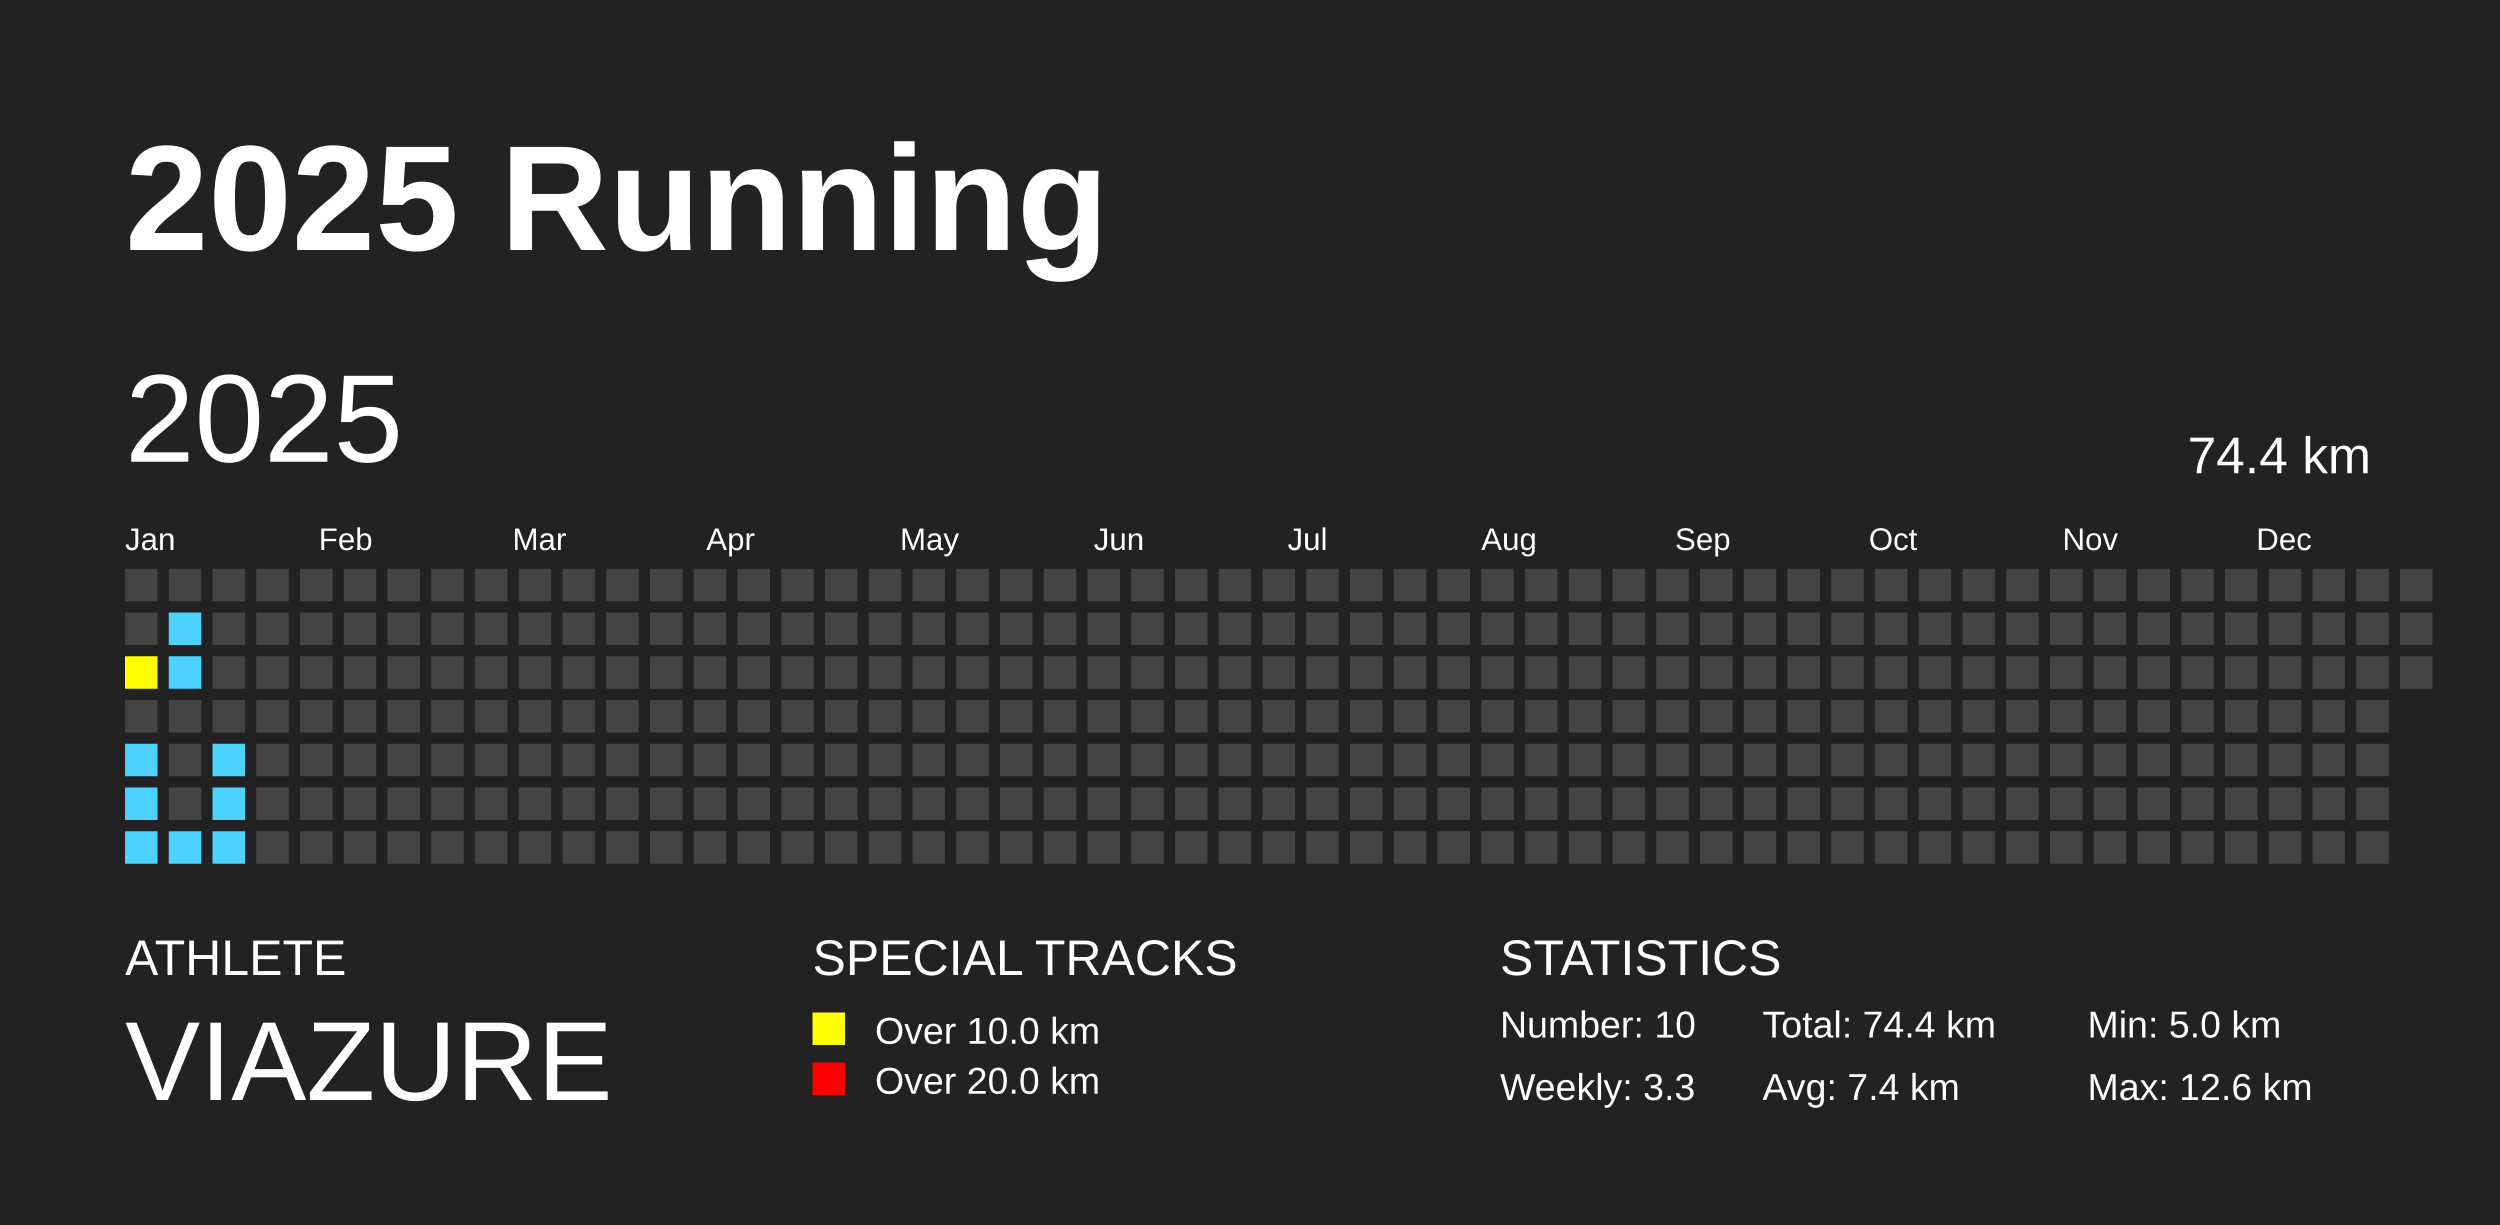
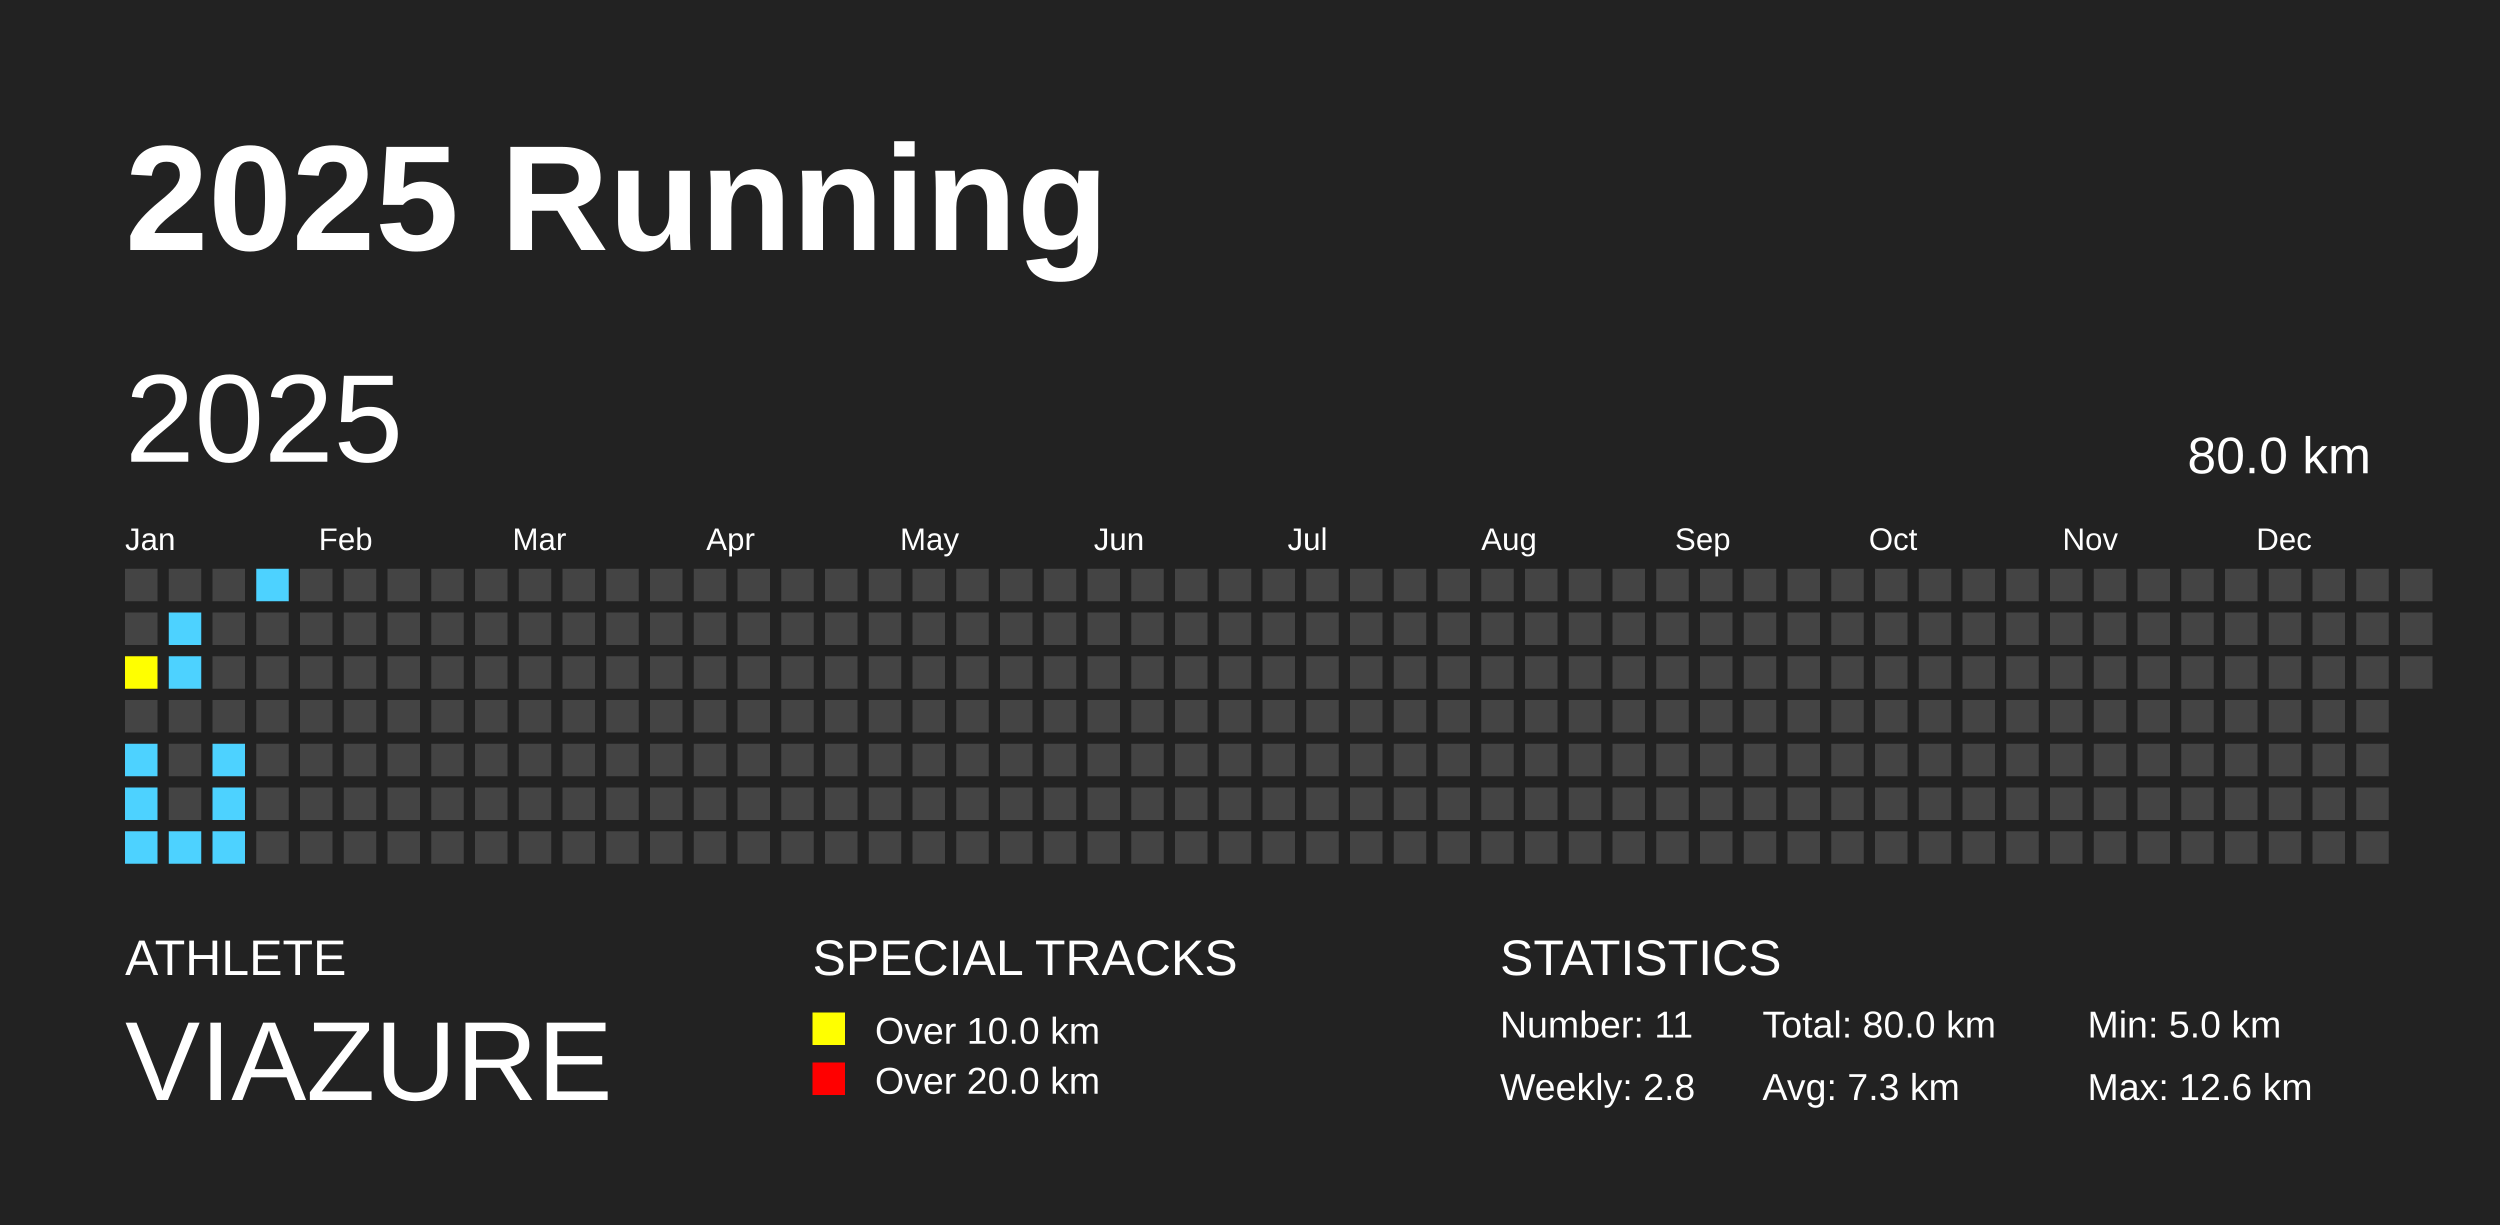
<svg xmlns="http://www.w3.org/2000/svg" baseProfile="full" height="98mm" version="1.1" viewBox="0,0,200,98" width="200mm">
  <defs />
  <rect fill="#222222" height="98" width="200" x="0" y="0" />
  <text fill="#FFFFFF" style="font-size:12px; font-family:Arial; font-weight:bold;" x="10" y="20">2025 Running</text>
  <text fill="#FFFFFF" style="font-size:4px; font-family:Arial" x="10" y="78">ATHLETE</text>
  <text fill="#FFFFFF" style="font-size:9px; font-family:Arial" x="10" y="88">VIAZURE</text>
  <text fill="#FFFFFF" style="font-size:4px; font-family:Arial" x="65" y="78">SPECIAL TRACKS</text>
  <rect fill="yellow" height="2.6" width="2.6" x="65" y="81" />
  <text fill="#FFFFFF" style="font-size:3px; font-family:Arial" x="70" y="83.5">Over 10.0 km</text>
  <rect fill="red" height="2.6" width="2.6" x="65" y="85" />
  <text fill="#FFFFFF" style="font-size:3px; font-family:Arial" x="70" y="87.5">Over 20.0 km</text>
  <text fill="#FFFFFF" style="font-size:4px; font-family:Arial" x="120" y="78">STATISTICS</text>
-   <text fill="#FFFFFF" style="font-size:3px; font-family:Arial" x="120" y="83">Number: 10</text>
-   <text fill="#FFFFFF" style="font-size:3px; font-family:Arial" x="120" y="88">Weekly: 3.3</text>
-   <text fill="#FFFFFF" style="font-size:3px; font-family:Arial" x="141" y="83">Total: 74.4 km</text>
-   <text fill="#FFFFFF" style="font-size:3px; font-family:Arial" x="141" y="88">Avg: 7.4 km</text>
+   <text fill="#FFFFFF" style="font-size:3px; font-family:Arial" x="120" y="83">Number: 11</text>
+   <text fill="#FFFFFF" style="font-size:3px; font-family:Arial" x="120" y="88">Weekly: 2.8</text>
+   <text fill="#FFFFFF" style="font-size:3px; font-family:Arial" x="141" y="83">Total: 80.0 km</text>
+   <text fill="#FFFFFF" style="font-size:3px; font-family:Arial" x="141" y="88">Avg: 7.3 km</text>
  <text fill="#FFFFFF" style="font-size:3px; font-family:Arial" x="167" y="83">Min: 5.0 km</text>
  <text fill="#FFFFFF" style="font-size:3px; font-family:Arial" x="167" y="88">Max: 12.6 km</text>
  <text dominant-baseline="hanging" fill="#FFFFFF" style="font-size:10.0px; font-family:Arial;" x="10" y="30">2025</text>
-   <text dominant-baseline="hanging" fill="#FFFFFF" style="font-size:4.125px; font-family:Arial;" x="175" y="35">74.4 km</text>
+   <text dominant-baseline="hanging" fill="#FFFFFF" style="font-size:4.125px; font-family:Arial;" x="175" y="35">80.0 km</text>
  <text fill="#FFFFFF" style="font-size:2.5px; font-family:Arial" x="10.0" y="44">Jan</text>
  <text fill="#FFFFFF" style="font-size:2.5px; font-family:Arial" x="25.5" y="44">Feb</text>
  <text fill="#FFFFFF" style="font-size:2.5px; font-family:Arial" x="41.0" y="44">Mar</text>
  <text fill="#FFFFFF" style="font-size:2.5px; font-family:Arial" x="56.5" y="44">Apr</text>
  <text fill="#FFFFFF" style="font-size:2.5px; font-family:Arial" x="72.0" y="44">May</text>
  <text fill="#FFFFFF" style="font-size:2.5px; font-family:Arial" x="87.5" y="44">Jun</text>
  <text fill="#FFFFFF" style="font-size:2.5px; font-family:Arial" x="103.0" y="44">Jul</text>
  <text fill="#FFFFFF" style="font-size:2.5px; font-family:Arial" x="118.5" y="44">Aug</text>
  <text fill="#FFFFFF" style="font-size:2.5px; font-family:Arial" x="134.0" y="44">Sep</text>
  <text fill="#FFFFFF" style="font-size:2.5px; font-family:Arial" x="149.5" y="44">Oct</text>
  <text fill="#FFFFFF" style="font-size:2.5px; font-family:Arial" x="165.0" y="44">Nov</text>
  <text fill="#FFFFFF" style="font-size:2.5px; font-family:Arial" x="180.5" y="44">Dec</text>
  <rect fill="#444444" height="2.6" width="2.6" x="10.0" y="45.5" />
  <rect fill="#444444" height="2.6" width="2.6" x="10.0" y="49.0" />
  <rect fill="yellow" height="2.6" width="2.6" x="10.0" y="52.5" />
  <rect fill="#444444" height="2.6" width="2.6" x="10.0" y="56.0" />
  <rect fill="#4DD2FF" height="2.6" width="2.6" x="10.0" y="59.5" />
  <rect fill="#4DD2FF" height="2.6" width="2.6" x="10.0" y="63.0" />
  <rect fill="#4DD2FF" height="2.6" width="2.6" x="10.0" y="66.5" />
  <rect fill="#444444" height="2.6" width="2.6" x="13.5" y="45.5" />
  <rect fill="#4DD2FF" height="2.6" width="2.6" x="13.5" y="49.0" />
  <rect fill="#4DD2FF" height="2.6" width="2.6" x="13.5" y="52.5" />
  <rect fill="#444444" height="2.6" width="2.6" x="13.5" y="56.0" />
  <rect fill="#444444" height="2.6" width="2.6" x="13.5" y="59.5" />
  <rect fill="#444444" height="2.6" width="2.6" x="13.5" y="63.0" />
  <rect fill="#4DD2FF" height="2.6" width="2.6" x="13.5" y="66.5" />
  <rect fill="#444444" height="2.6" width="2.6" x="17.0" y="45.5" />
  <rect fill="#444444" height="2.6" width="2.6" x="17.0" y="49.0" />
  <rect fill="#444444" height="2.6" width="2.6" x="17.0" y="52.5" />
  <rect fill="#444444" height="2.6" width="2.6" x="17.0" y="56.0" />
  <rect fill="#4DD2FF" height="2.6" width="2.6" x="17.0" y="59.5" />
  <rect fill="#4DD2FF" height="2.6" width="2.6" x="17.0" y="63.0" />
  <rect fill="#4DD2FF" height="2.6" width="2.6" x="17.0" y="66.5" />
-   <rect fill="#444444" height="2.6" width="2.6" x="20.5" y="45.5" />
+   <rect fill="#4DD2FF" height="2.6" width="2.6" x="20.5" y="45.5" />
  <rect fill="#444444" height="2.6" width="2.6" x="20.5" y="49.0" />
  <rect fill="#444444" height="2.6" width="2.6" x="20.5" y="52.5" />
  <rect fill="#444444" height="2.6" width="2.6" x="20.5" y="56.0" />
  <rect fill="#444444" height="2.6" width="2.6" x="20.5" y="59.5" />
  <rect fill="#444444" height="2.6" width="2.6" x="20.5" y="63.0" />
  <rect fill="#444444" height="2.6" width="2.6" x="20.5" y="66.5" />
  <rect fill="#444444" height="2.6" width="2.6" x="24.0" y="45.5" />
  <rect fill="#444444" height="2.6" width="2.6" x="24.0" y="49.0" />
  <rect fill="#444444" height="2.6" width="2.6" x="24.0" y="52.5" />
  <rect fill="#444444" height="2.6" width="2.6" x="24.0" y="56.0" />
  <rect fill="#444444" height="2.6" width="2.6" x="24.0" y="59.5" />
  <rect fill="#444444" height="2.6" width="2.6" x="24.0" y="63.0" />
  <rect fill="#444444" height="2.6" width="2.6" x="24.0" y="66.5" />
  <rect fill="#444444" height="2.6" width="2.6" x="27.5" y="45.5" />
  <rect fill="#444444" height="2.6" width="2.6" x="27.5" y="49.0" />
  <rect fill="#444444" height="2.6" width="2.6" x="27.5" y="52.5" />
  <rect fill="#444444" height="2.6" width="2.6" x="27.5" y="56.0" />
  <rect fill="#444444" height="2.6" width="2.6" x="27.5" y="59.5" />
  <rect fill="#444444" height="2.6" width="2.6" x="27.5" y="63.0" />
  <rect fill="#444444" height="2.6" width="2.6" x="27.5" y="66.5" />
  <rect fill="#444444" height="2.6" width="2.6" x="31.0" y="45.5" />
  <rect fill="#444444" height="2.6" width="2.6" x="31.0" y="49.0" />
  <rect fill="#444444" height="2.6" width="2.6" x="31.0" y="52.5" />
  <rect fill="#444444" height="2.6" width="2.6" x="31.0" y="56.0" />
  <rect fill="#444444" height="2.6" width="2.6" x="31.0" y="59.5" />
  <rect fill="#444444" height="2.6" width="2.6" x="31.0" y="63.0" />
  <rect fill="#444444" height="2.6" width="2.6" x="31.0" y="66.5" />
  <rect fill="#444444" height="2.6" width="2.6" x="34.5" y="45.5" />
  <rect fill="#444444" height="2.6" width="2.6" x="34.5" y="49.0" />
  <rect fill="#444444" height="2.6" width="2.6" x="34.5" y="52.5" />
  <rect fill="#444444" height="2.6" width="2.6" x="34.5" y="56.0" />
  <rect fill="#444444" height="2.6" width="2.6" x="34.5" y="59.5" />
  <rect fill="#444444" height="2.6" width="2.6" x="34.5" y="63.0" />
  <rect fill="#444444" height="2.6" width="2.6" x="34.5" y="66.5" />
  <rect fill="#444444" height="2.6" width="2.6" x="38.0" y="45.5" />
  <rect fill="#444444" height="2.6" width="2.6" x="38.0" y="49.0" />
  <rect fill="#444444" height="2.6" width="2.6" x="38.0" y="52.5" />
  <rect fill="#444444" height="2.6" width="2.6" x="38.0" y="56.0" />
  <rect fill="#444444" height="2.6" width="2.6" x="38.0" y="59.5" />
  <rect fill="#444444" height="2.6" width="2.6" x="38.0" y="63.0" />
  <rect fill="#444444" height="2.6" width="2.6" x="38.0" y="66.5" />
  <rect fill="#444444" height="2.6" width="2.6" x="41.5" y="45.5" />
  <rect fill="#444444" height="2.6" width="2.6" x="41.5" y="49.0" />
  <rect fill="#444444" height="2.6" width="2.6" x="41.5" y="52.5" />
  <rect fill="#444444" height="2.6" width="2.6" x="41.5" y="56.0" />
  <rect fill="#444444" height="2.6" width="2.6" x="41.5" y="59.5" />
  <rect fill="#444444" height="2.6" width="2.6" x="41.5" y="63.0" />
  <rect fill="#444444" height="2.6" width="2.6" x="41.5" y="66.5" />
  <rect fill="#444444" height="2.6" width="2.6" x="45.0" y="45.5" />
  <rect fill="#444444" height="2.6" width="2.6" x="45.0" y="49.0" />
  <rect fill="#444444" height="2.6" width="2.6" x="45.0" y="52.5" />
  <rect fill="#444444" height="2.6" width="2.6" x="45.0" y="56.0" />
  <rect fill="#444444" height="2.6" width="2.6" x="45.0" y="59.5" />
  <rect fill="#444444" height="2.6" width="2.6" x="45.0" y="63.0" />
  <rect fill="#444444" height="2.6" width="2.6" x="45.0" y="66.5" />
  <rect fill="#444444" height="2.6" width="2.6" x="48.5" y="45.5" />
  <rect fill="#444444" height="2.6" width="2.6" x="48.5" y="49.0" />
  <rect fill="#444444" height="2.6" width="2.6" x="48.5" y="52.5" />
  <rect fill="#444444" height="2.6" width="2.6" x="48.5" y="56.0" />
  <rect fill="#444444" height="2.6" width="2.6" x="48.5" y="59.5" />
  <rect fill="#444444" height="2.6" width="2.6" x="48.5" y="63.0" />
  <rect fill="#444444" height="2.6" width="2.6" x="48.5" y="66.5" />
  <rect fill="#444444" height="2.6" width="2.6" x="52.0" y="45.5" />
  <rect fill="#444444" height="2.6" width="2.6" x="52.0" y="49.0" />
  <rect fill="#444444" height="2.6" width="2.6" x="52.0" y="52.5" />
  <rect fill="#444444" height="2.6" width="2.6" x="52.0" y="56.0" />
  <rect fill="#444444" height="2.6" width="2.6" x="52.0" y="59.5" />
  <rect fill="#444444" height="2.6" width="2.6" x="52.0" y="63.0" />
  <rect fill="#444444" height="2.6" width="2.6" x="52.0" y="66.5" />
  <rect fill="#444444" height="2.6" width="2.6" x="55.5" y="45.5" />
  <rect fill="#444444" height="2.6" width="2.6" x="55.5" y="49.0" />
  <rect fill="#444444" height="2.6" width="2.6" x="55.5" y="52.5" />
  <rect fill="#444444" height="2.6" width="2.6" x="55.5" y="56.0" />
  <rect fill="#444444" height="2.6" width="2.6" x="55.5" y="59.5" />
  <rect fill="#444444" height="2.6" width="2.6" x="55.5" y="63.0" />
  <rect fill="#444444" height="2.6" width="2.6" x="55.5" y="66.5" />
  <rect fill="#444444" height="2.6" width="2.6" x="59.0" y="45.5" />
  <rect fill="#444444" height="2.6" width="2.6" x="59.0" y="49.0" />
  <rect fill="#444444" height="2.6" width="2.6" x="59.0" y="52.5" />
  <rect fill="#444444" height="2.6" width="2.6" x="59.0" y="56.0" />
  <rect fill="#444444" height="2.6" width="2.6" x="59.0" y="59.5" />
  <rect fill="#444444" height="2.6" width="2.6" x="59.0" y="63.0" />
  <rect fill="#444444" height="2.6" width="2.6" x="59.0" y="66.5" />
  <rect fill="#444444" height="2.6" width="2.6" x="62.5" y="45.5" />
  <rect fill="#444444" height="2.6" width="2.6" x="62.5" y="49.0" />
  <rect fill="#444444" height="2.6" width="2.6" x="62.5" y="52.5" />
  <rect fill="#444444" height="2.6" width="2.6" x="62.5" y="56.0" />
  <rect fill="#444444" height="2.6" width="2.6" x="62.5" y="59.5" />
  <rect fill="#444444" height="2.6" width="2.6" x="62.5" y="63.0" />
  <rect fill="#444444" height="2.6" width="2.6" x="62.5" y="66.5" />
  <rect fill="#444444" height="2.6" width="2.6" x="66.0" y="45.5" />
  <rect fill="#444444" height="2.6" width="2.6" x="66.0" y="49.0" />
  <rect fill="#444444" height="2.6" width="2.6" x="66.0" y="52.5" />
  <rect fill="#444444" height="2.6" width="2.6" x="66.0" y="56.0" />
  <rect fill="#444444" height="2.6" width="2.6" x="66.0" y="59.5" />
  <rect fill="#444444" height="2.6" width="2.6" x="66.0" y="63.0" />
  <rect fill="#444444" height="2.6" width="2.6" x="66.0" y="66.5" />
  <rect fill="#444444" height="2.6" width="2.6" x="69.5" y="45.5" />
  <rect fill="#444444" height="2.6" width="2.6" x="69.5" y="49.0" />
  <rect fill="#444444" height="2.6" width="2.6" x="69.5" y="52.5" />
  <rect fill="#444444" height="2.6" width="2.6" x="69.5" y="56.0" />
  <rect fill="#444444" height="2.6" width="2.6" x="69.5" y="59.5" />
  <rect fill="#444444" height="2.6" width="2.6" x="69.5" y="63.0" />
  <rect fill="#444444" height="2.6" width="2.6" x="69.5" y="66.5" />
  <rect fill="#444444" height="2.6" width="2.6" x="73.0" y="45.5" />
  <rect fill="#444444" height="2.6" width="2.6" x="73.0" y="49.0" />
  <rect fill="#444444" height="2.6" width="2.6" x="73.0" y="52.5" />
  <rect fill="#444444" height="2.6" width="2.6" x="73.0" y="56.0" />
  <rect fill="#444444" height="2.6" width="2.6" x="73.0" y="59.5" />
  <rect fill="#444444" height="2.6" width="2.6" x="73.0" y="63.0" />
  <rect fill="#444444" height="2.6" width="2.6" x="73.0" y="66.5" />
  <rect fill="#444444" height="2.6" width="2.6" x="76.5" y="45.5" />
  <rect fill="#444444" height="2.6" width="2.6" x="76.5" y="49.0" />
  <rect fill="#444444" height="2.6" width="2.6" x="76.5" y="52.5" />
  <rect fill="#444444" height="2.6" width="2.6" x="76.5" y="56.0" />
  <rect fill="#444444" height="2.6" width="2.6" x="76.5" y="59.5" />
  <rect fill="#444444" height="2.6" width="2.6" x="76.5" y="63.0" />
  <rect fill="#444444" height="2.6" width="2.6" x="76.5" y="66.5" />
  <rect fill="#444444" height="2.6" width="2.6" x="80.0" y="45.5" />
  <rect fill="#444444" height="2.6" width="2.6" x="80.0" y="49.0" />
  <rect fill="#444444" height="2.6" width="2.6" x="80.0" y="52.5" />
  <rect fill="#444444" height="2.6" width="2.6" x="80.0" y="56.0" />
  <rect fill="#444444" height="2.6" width="2.6" x="80.0" y="59.5" />
  <rect fill="#444444" height="2.6" width="2.6" x="80.0" y="63.0" />
  <rect fill="#444444" height="2.6" width="2.6" x="80.0" y="66.5" />
  <rect fill="#444444" height="2.6" width="2.6" x="83.5" y="45.5" />
  <rect fill="#444444" height="2.6" width="2.6" x="83.5" y="49.0" />
  <rect fill="#444444" height="2.6" width="2.6" x="83.5" y="52.5" />
  <rect fill="#444444" height="2.6" width="2.6" x="83.5" y="56.0" />
  <rect fill="#444444" height="2.6" width="2.6" x="83.5" y="59.5" />
  <rect fill="#444444" height="2.6" width="2.6" x="83.5" y="63.0" />
  <rect fill="#444444" height="2.6" width="2.6" x="83.5" y="66.5" />
  <rect fill="#444444" height="2.6" width="2.6" x="87.0" y="45.5" />
  <rect fill="#444444" height="2.6" width="2.6" x="87.0" y="49.0" />
  <rect fill="#444444" height="2.6" width="2.6" x="87.0" y="52.5" />
  <rect fill="#444444" height="2.6" width="2.6" x="87.0" y="56.0" />
  <rect fill="#444444" height="2.6" width="2.6" x="87.0" y="59.5" />
  <rect fill="#444444" height="2.6" width="2.6" x="87.0" y="63.0" />
  <rect fill="#444444" height="2.6" width="2.6" x="87.0" y="66.5" />
  <rect fill="#444444" height="2.6" width="2.6" x="90.5" y="45.5" />
  <rect fill="#444444" height="2.6" width="2.6" x="90.5" y="49.0" />
  <rect fill="#444444" height="2.6" width="2.6" x="90.5" y="52.5" />
  <rect fill="#444444" height="2.6" width="2.6" x="90.5" y="56.0" />
  <rect fill="#444444" height="2.6" width="2.6" x="90.5" y="59.5" />
  <rect fill="#444444" height="2.6" width="2.6" x="90.5" y="63.0" />
  <rect fill="#444444" height="2.6" width="2.6" x="90.5" y="66.5" />
  <rect fill="#444444" height="2.6" width="2.6" x="94.0" y="45.5" />
  <rect fill="#444444" height="2.6" width="2.6" x="94.0" y="49.0" />
  <rect fill="#444444" height="2.6" width="2.6" x="94.0" y="52.5" />
  <rect fill="#444444" height="2.6" width="2.6" x="94.0" y="56.0" />
  <rect fill="#444444" height="2.6" width="2.6" x="94.0" y="59.5" />
  <rect fill="#444444" height="2.6" width="2.6" x="94.0" y="63.0" />
  <rect fill="#444444" height="2.6" width="2.6" x="94.0" y="66.5" />
  <rect fill="#444444" height="2.6" width="2.6" x="97.5" y="45.5" />
  <rect fill="#444444" height="2.6" width="2.6" x="97.5" y="49.0" />
  <rect fill="#444444" height="2.6" width="2.6" x="97.5" y="52.5" />
  <rect fill="#444444" height="2.6" width="2.6" x="97.5" y="56.0" />
  <rect fill="#444444" height="2.6" width="2.6" x="97.5" y="59.5" />
  <rect fill="#444444" height="2.6" width="2.6" x="97.5" y="63.0" />
  <rect fill="#444444" height="2.6" width="2.6" x="97.5" y="66.5" />
  <rect fill="#444444" height="2.6" width="2.6" x="101.0" y="45.5" />
  <rect fill="#444444" height="2.6" width="2.6" x="101.0" y="49.0" />
  <rect fill="#444444" height="2.6" width="2.6" x="101.0" y="52.5" />
  <rect fill="#444444" height="2.6" width="2.6" x="101.0" y="56.0" />
  <rect fill="#444444" height="2.6" width="2.6" x="101.0" y="59.5" />
  <rect fill="#444444" height="2.6" width="2.6" x="101.0" y="63.0" />
  <rect fill="#444444" height="2.6" width="2.6" x="101.0" y="66.5" />
  <rect fill="#444444" height="2.6" width="2.6" x="104.5" y="45.5" />
  <rect fill="#444444" height="2.6" width="2.6" x="104.5" y="49.0" />
  <rect fill="#444444" height="2.6" width="2.6" x="104.5" y="52.5" />
  <rect fill="#444444" height="2.6" width="2.6" x="104.5" y="56.0" />
  <rect fill="#444444" height="2.6" width="2.6" x="104.5" y="59.5" />
  <rect fill="#444444" height="2.6" width="2.6" x="104.5" y="63.0" />
  <rect fill="#444444" height="2.6" width="2.6" x="104.5" y="66.5" />
  <rect fill="#444444" height="2.6" width="2.6" x="108.0" y="45.5" />
  <rect fill="#444444" height="2.6" width="2.6" x="108.0" y="49.0" />
  <rect fill="#444444" height="2.6" width="2.6" x="108.0" y="52.5" />
  <rect fill="#444444" height="2.6" width="2.6" x="108.0" y="56.0" />
  <rect fill="#444444" height="2.6" width="2.6" x="108.0" y="59.5" />
  <rect fill="#444444" height="2.6" width="2.6" x="108.0" y="63.0" />
  <rect fill="#444444" height="2.6" width="2.6" x="108.0" y="66.5" />
  <rect fill="#444444" height="2.6" width="2.6" x="111.5" y="45.5" />
  <rect fill="#444444" height="2.6" width="2.6" x="111.5" y="49.0" />
  <rect fill="#444444" height="2.6" width="2.6" x="111.5" y="52.5" />
  <rect fill="#444444" height="2.6" width="2.6" x="111.5" y="56.0" />
  <rect fill="#444444" height="2.6" width="2.6" x="111.5" y="59.5" />
  <rect fill="#444444" height="2.6" width="2.6" x="111.5" y="63.0" />
  <rect fill="#444444" height="2.6" width="2.6" x="111.5" y="66.5" />
  <rect fill="#444444" height="2.6" width="2.6" x="115.0" y="45.5" />
  <rect fill="#444444" height="2.6" width="2.6" x="115.0" y="49.0" />
  <rect fill="#444444" height="2.6" width="2.6" x="115.0" y="52.5" />
  <rect fill="#444444" height="2.6" width="2.6" x="115.0" y="56.0" />
  <rect fill="#444444" height="2.6" width="2.6" x="115.0" y="59.5" />
  <rect fill="#444444" height="2.6" width="2.6" x="115.0" y="63.0" />
  <rect fill="#444444" height="2.6" width="2.6" x="115.0" y="66.5" />
  <rect fill="#444444" height="2.6" width="2.6" x="118.5" y="45.5" />
  <rect fill="#444444" height="2.6" width="2.6" x="118.5" y="49.0" />
  <rect fill="#444444" height="2.6" width="2.6" x="118.5" y="52.5" />
  <rect fill="#444444" height="2.6" width="2.6" x="118.5" y="56.0" />
  <rect fill="#444444" height="2.6" width="2.6" x="118.5" y="59.5" />
  <rect fill="#444444" height="2.6" width="2.6" x="118.5" y="63.0" />
  <rect fill="#444444" height="2.6" width="2.6" x="118.5" y="66.5" />
  <rect fill="#444444" height="2.6" width="2.6" x="122.0" y="45.5" />
  <rect fill="#444444" height="2.6" width="2.6" x="122.0" y="49.0" />
  <rect fill="#444444" height="2.6" width="2.6" x="122.0" y="52.5" />
  <rect fill="#444444" height="2.6" width="2.6" x="122.0" y="56.0" />
  <rect fill="#444444" height="2.6" width="2.6" x="122.0" y="59.5" />
  <rect fill="#444444" height="2.6" width="2.6" x="122.0" y="63.0" />
  <rect fill="#444444" height="2.6" width="2.6" x="122.0" y="66.5" />
  <rect fill="#444444" height="2.6" width="2.6" x="125.5" y="45.5" />
  <rect fill="#444444" height="2.6" width="2.6" x="125.5" y="49.0" />
  <rect fill="#444444" height="2.6" width="2.6" x="125.5" y="52.5" />
  <rect fill="#444444" height="2.6" width="2.6" x="125.5" y="56.0" />
  <rect fill="#444444" height="2.6" width="2.6" x="125.5" y="59.5" />
  <rect fill="#444444" height="2.6" width="2.6" x="125.5" y="63.0" />
  <rect fill="#444444" height="2.6" width="2.6" x="125.5" y="66.5" />
  <rect fill="#444444" height="2.6" width="2.6" x="129.0" y="45.5" />
  <rect fill="#444444" height="2.6" width="2.6" x="129.0" y="49.0" />
  <rect fill="#444444" height="2.6" width="2.6" x="129.0" y="52.5" />
  <rect fill="#444444" height="2.6" width="2.6" x="129.0" y="56.0" />
  <rect fill="#444444" height="2.6" width="2.6" x="129.0" y="59.5" />
  <rect fill="#444444" height="2.6" width="2.6" x="129.0" y="63.0" />
  <rect fill="#444444" height="2.6" width="2.6" x="129.0" y="66.5" />
  <rect fill="#444444" height="2.6" width="2.6" x="132.5" y="45.5" />
  <rect fill="#444444" height="2.6" width="2.6" x="132.5" y="49.0" />
  <rect fill="#444444" height="2.6" width="2.6" x="132.5" y="52.5" />
  <rect fill="#444444" height="2.6" width="2.6" x="132.5" y="56.0" />
  <rect fill="#444444" height="2.6" width="2.6" x="132.5" y="59.5" />
  <rect fill="#444444" height="2.6" width="2.6" x="132.5" y="63.0" />
  <rect fill="#444444" height="2.6" width="2.6" x="132.5" y="66.5" />
  <rect fill="#444444" height="2.6" width="2.6" x="136.0" y="45.5" />
  <rect fill="#444444" height="2.6" width="2.6" x="136.0" y="49.0" />
  <rect fill="#444444" height="2.6" width="2.6" x="136.0" y="52.5" />
  <rect fill="#444444" height="2.6" width="2.6" x="136.0" y="56.0" />
  <rect fill="#444444" height="2.6" width="2.6" x="136.0" y="59.5" />
  <rect fill="#444444" height="2.6" width="2.6" x="136.0" y="63.0" />
  <rect fill="#444444" height="2.6" width="2.6" x="136.0" y="66.5" />
  <rect fill="#444444" height="2.6" width="2.6" x="139.5" y="45.5" />
  <rect fill="#444444" height="2.6" width="2.6" x="139.5" y="49.0" />
  <rect fill="#444444" height="2.6" width="2.6" x="139.5" y="52.5" />
  <rect fill="#444444" height="2.6" width="2.6" x="139.5" y="56.0" />
  <rect fill="#444444" height="2.6" width="2.6" x="139.5" y="59.5" />
  <rect fill="#444444" height="2.6" width="2.6" x="139.5" y="63.0" />
  <rect fill="#444444" height="2.6" width="2.6" x="139.5" y="66.5" />
  <rect fill="#444444" height="2.6" width="2.6" x="143.0" y="45.5" />
  <rect fill="#444444" height="2.6" width="2.6" x="143.0" y="49.0" />
  <rect fill="#444444" height="2.6" width="2.6" x="143.0" y="52.5" />
  <rect fill="#444444" height="2.6" width="2.6" x="143.0" y="56.0" />
  <rect fill="#444444" height="2.6" width="2.6" x="143.0" y="59.5" />
  <rect fill="#444444" height="2.6" width="2.6" x="143.0" y="63.0" />
  <rect fill="#444444" height="2.6" width="2.6" x="143.0" y="66.5" />
  <rect fill="#444444" height="2.6" width="2.6" x="146.5" y="45.5" />
  <rect fill="#444444" height="2.6" width="2.6" x="146.5" y="49.0" />
  <rect fill="#444444" height="2.6" width="2.6" x="146.5" y="52.5" />
  <rect fill="#444444" height="2.6" width="2.6" x="146.5" y="56.0" />
  <rect fill="#444444" height="2.6" width="2.6" x="146.5" y="59.5" />
  <rect fill="#444444" height="2.6" width="2.6" x="146.5" y="63.0" />
  <rect fill="#444444" height="2.6" width="2.6" x="146.5" y="66.5" />
  <rect fill="#444444" height="2.6" width="2.6" x="150.0" y="45.5" />
  <rect fill="#444444" height="2.6" width="2.6" x="150.0" y="49.0" />
  <rect fill="#444444" height="2.6" width="2.6" x="150.0" y="52.5" />
  <rect fill="#444444" height="2.6" width="2.6" x="150.0" y="56.0" />
  <rect fill="#444444" height="2.6" width="2.6" x="150.0" y="59.5" />
  <rect fill="#444444" height="2.6" width="2.6" x="150.0" y="63.0" />
  <rect fill="#444444" height="2.6" width="2.6" x="150.0" y="66.5" />
  <rect fill="#444444" height="2.6" width="2.6" x="153.5" y="45.5" />
  <rect fill="#444444" height="2.6" width="2.6" x="153.5" y="49.0" />
  <rect fill="#444444" height="2.6" width="2.6" x="153.5" y="52.5" />
  <rect fill="#444444" height="2.6" width="2.6" x="153.5" y="56.0" />
  <rect fill="#444444" height="2.6" width="2.6" x="153.5" y="59.5" />
  <rect fill="#444444" height="2.6" width="2.6" x="153.5" y="63.0" />
  <rect fill="#444444" height="2.6" width="2.6" x="153.5" y="66.5" />
  <rect fill="#444444" height="2.6" width="2.6" x="157.0" y="45.5" />
  <rect fill="#444444" height="2.6" width="2.6" x="157.0" y="49.0" />
  <rect fill="#444444" height="2.6" width="2.6" x="157.0" y="52.5" />
  <rect fill="#444444" height="2.6" width="2.6" x="157.0" y="56.0" />
  <rect fill="#444444" height="2.6" width="2.6" x="157.0" y="59.5" />
  <rect fill="#444444" height="2.6" width="2.6" x="157.0" y="63.0" />
  <rect fill="#444444" height="2.6" width="2.6" x="157.0" y="66.5" />
  <rect fill="#444444" height="2.6" width="2.6" x="160.5" y="45.5" />
  <rect fill="#444444" height="2.6" width="2.6" x="160.5" y="49.0" />
  <rect fill="#444444" height="2.6" width="2.6" x="160.5" y="52.5" />
  <rect fill="#444444" height="2.6" width="2.6" x="160.5" y="56.0" />
  <rect fill="#444444" height="2.6" width="2.6" x="160.5" y="59.5" />
  <rect fill="#444444" height="2.6" width="2.6" x="160.5" y="63.0" />
  <rect fill="#444444" height="2.6" width="2.6" x="160.5" y="66.5" />
  <rect fill="#444444" height="2.6" width="2.6" x="164.0" y="45.5" />
  <rect fill="#444444" height="2.6" width="2.6" x="164.0" y="49.0" />
  <rect fill="#444444" height="2.6" width="2.6" x="164.0" y="52.5" />
  <rect fill="#444444" height="2.6" width="2.6" x="164.0" y="56.0" />
  <rect fill="#444444" height="2.6" width="2.6" x="164.0" y="59.5" />
  <rect fill="#444444" height="2.6" width="2.6" x="164.0" y="63.0" />
  <rect fill="#444444" height="2.6" width="2.6" x="164.0" y="66.5" />
  <rect fill="#444444" height="2.6" width="2.6" x="167.5" y="45.5" />
  <rect fill="#444444" height="2.6" width="2.6" x="167.5" y="49.0" />
  <rect fill="#444444" height="2.6" width="2.6" x="167.5" y="52.5" />
  <rect fill="#444444" height="2.6" width="2.6" x="167.5" y="56.0" />
  <rect fill="#444444" height="2.6" width="2.6" x="167.5" y="59.5" />
  <rect fill="#444444" height="2.6" width="2.6" x="167.5" y="63.0" />
  <rect fill="#444444" height="2.6" width="2.6" x="167.5" y="66.5" />
  <rect fill="#444444" height="2.6" width="2.6" x="171.0" y="45.5" />
  <rect fill="#444444" height="2.6" width="2.6" x="171.0" y="49.0" />
  <rect fill="#444444" height="2.6" width="2.6" x="171.0" y="52.5" />
  <rect fill="#444444" height="2.6" width="2.6" x="171.0" y="56.0" />
  <rect fill="#444444" height="2.6" width="2.6" x="171.0" y="59.5" />
  <rect fill="#444444" height="2.6" width="2.6" x="171.0" y="63.0" />
  <rect fill="#444444" height="2.6" width="2.6" x="171.0" y="66.5" />
  <rect fill="#444444" height="2.6" width="2.6" x="174.5" y="45.5" />
  <rect fill="#444444" height="2.6" width="2.6" x="174.5" y="49.0" />
  <rect fill="#444444" height="2.6" width="2.6" x="174.5" y="52.5" />
  <rect fill="#444444" height="2.6" width="2.6" x="174.5" y="56.0" />
  <rect fill="#444444" height="2.6" width="2.6" x="174.5" y="59.5" />
  <rect fill="#444444" height="2.6" width="2.6" x="174.5" y="63.0" />
  <rect fill="#444444" height="2.6" width="2.6" x="174.5" y="66.5" />
  <rect fill="#444444" height="2.6" width="2.6" x="178.0" y="45.5" />
  <rect fill="#444444" height="2.6" width="2.6" x="178.0" y="49.0" />
  <rect fill="#444444" height="2.6" width="2.6" x="178.0" y="52.5" />
  <rect fill="#444444" height="2.6" width="2.6" x="178.0" y="56.0" />
  <rect fill="#444444" height="2.6" width="2.6" x="178.0" y="59.5" />
  <rect fill="#444444" height="2.6" width="2.6" x="178.0" y="63.0" />
  <rect fill="#444444" height="2.6" width="2.6" x="178.0" y="66.5" />
  <rect fill="#444444" height="2.6" width="2.6" x="181.5" y="45.5" />
  <rect fill="#444444" height="2.6" width="2.6" x="181.5" y="49.0" />
  <rect fill="#444444" height="2.6" width="2.6" x="181.5" y="52.5" />
  <rect fill="#444444" height="2.6" width="2.6" x="181.5" y="56.0" />
  <rect fill="#444444" height="2.6" width="2.6" x="181.5" y="59.5" />
  <rect fill="#444444" height="2.6" width="2.6" x="181.5" y="63.0" />
  <rect fill="#444444" height="2.6" width="2.6" x="181.5" y="66.5" />
  <rect fill="#444444" height="2.6" width="2.6" x="185.0" y="45.5" />
  <rect fill="#444444" height="2.6" width="2.6" x="185.0" y="49.0" />
  <rect fill="#444444" height="2.6" width="2.6" x="185.0" y="52.5" />
  <rect fill="#444444" height="2.6" width="2.6" x="185.0" y="56.0" />
  <rect fill="#444444" height="2.6" width="2.6" x="185.0" y="59.5" />
  <rect fill="#444444" height="2.6" width="2.6" x="185.0" y="63.0" />
  <rect fill="#444444" height="2.6" width="2.6" x="185.0" y="66.5" />
  <rect fill="#444444" height="2.6" width="2.6" x="188.5" y="45.5" />
  <rect fill="#444444" height="2.6" width="2.6" x="188.5" y="49.0" />
  <rect fill="#444444" height="2.6" width="2.6" x="188.5" y="52.5" />
  <rect fill="#444444" height="2.6" width="2.6" x="188.5" y="56.0" />
  <rect fill="#444444" height="2.6" width="2.6" x="188.5" y="59.5" />
  <rect fill="#444444" height="2.6" width="2.6" x="188.5" y="63.0" />
  <rect fill="#444444" height="2.6" width="2.6" x="188.5" y="66.5" />
  <rect fill="#444444" height="2.6" width="2.6" x="192.0" y="45.5" />
  <rect fill="#444444" height="2.6" width="2.6" x="192.0" y="49.0" />
  <rect fill="#444444" height="2.6" width="2.6" x="192.0" y="52.5" />
</svg>
